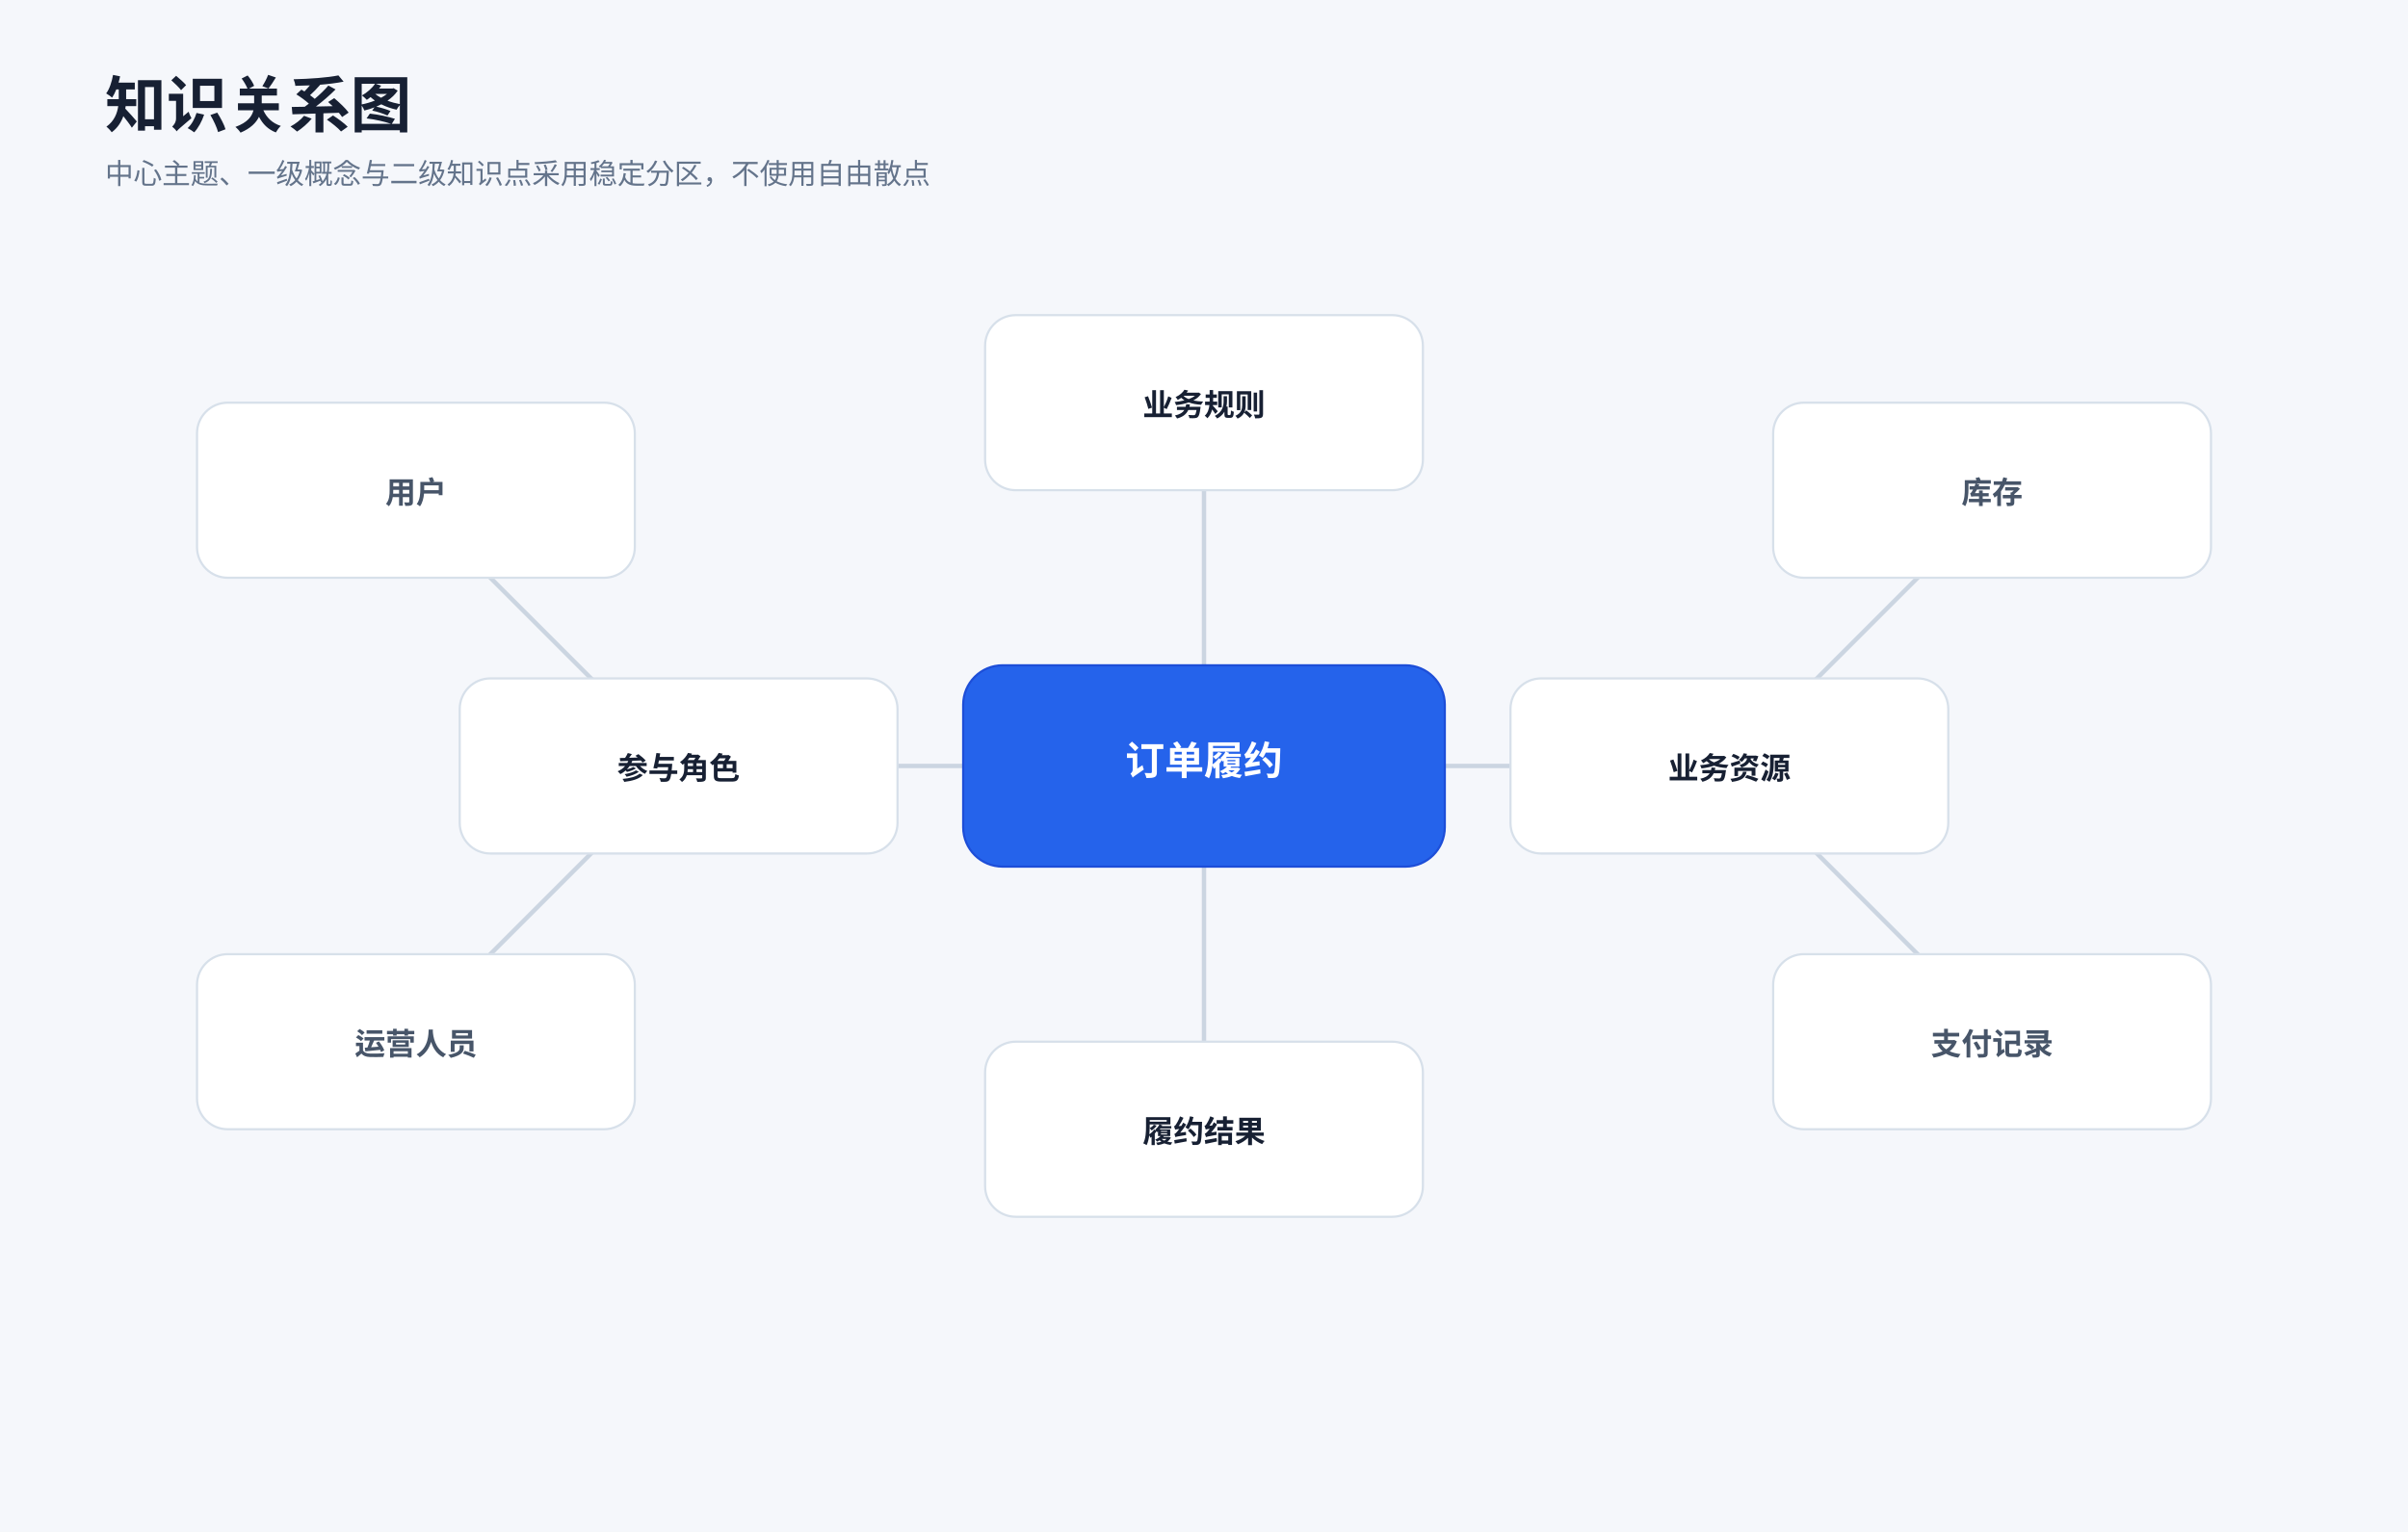
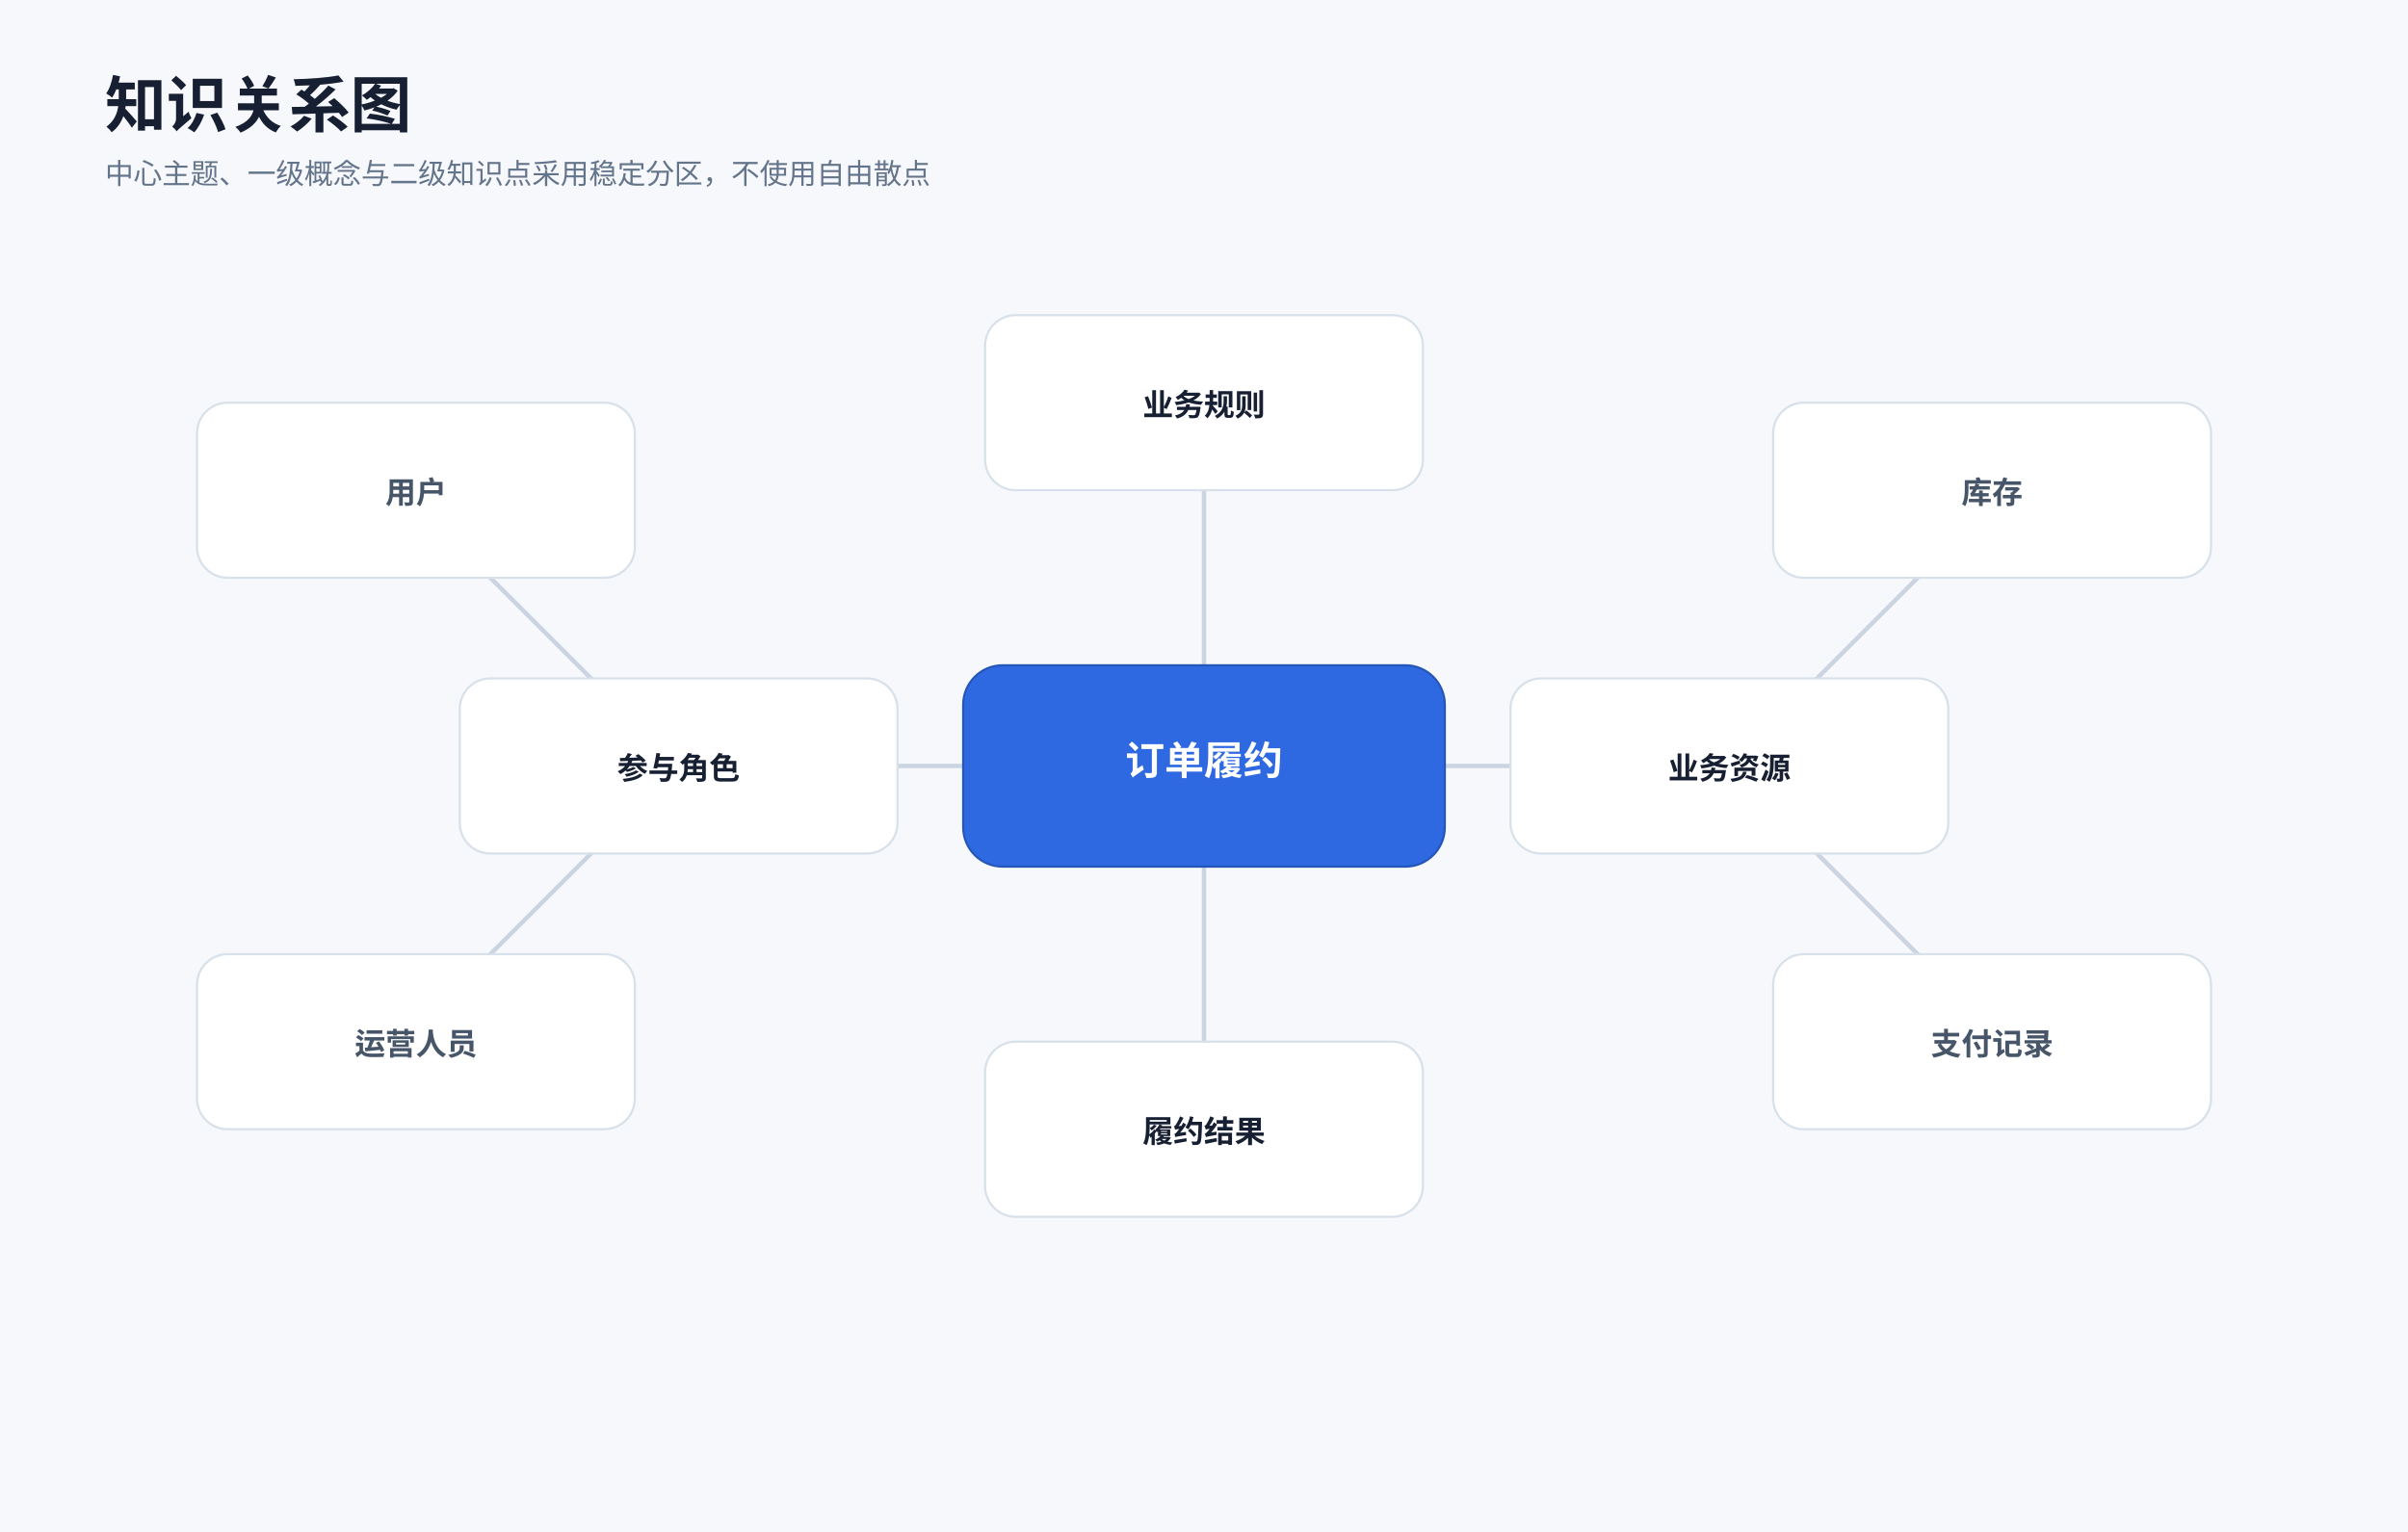
<svg xmlns="http://www.w3.org/2000/svg" width="1100" height="700" viewBox="0 0 1100 700" role="img" aria-labelledby="title desc" font-family="Inter, Noto Sans SC, Microsoft YaHei, Arial, sans-serif">
-   <rect width="1100" height="700" fill="#F5F7FB" />
+   <rect width="1100" height="700" fill="#F6F8FB" />
  <text x="48" y="58" font-size="28" font-weight="700" fill="#172033">知识关系图</text>
  <text x="48" y="84" font-size="13" fill="#64748B">中心主题、一级概念与二级知识点采用稳定分区，不使用自由散点</text>
  <g stroke="#CBD5E1" stroke-width="2" fill="none">
    <path d="M550 350H310" />
    <path d="M550 350H790" />
    <path d="M550 350V190" />
    <path d="M550 350V510" />
    <path d="M310 350L190 230" />
    <path d="M310 350L190 470" />
    <path d="M790 350L910 230" />
    <path d="M790 350L910 470" />
  </g>
-   <rect id="knowledge-center" data-role="node" x="440" y="304" width="220" height="92" rx="18" fill="#2563EB" stroke="#1D4ED8" />
-   <g fill="#FFFFFF" stroke="#D7E0EA">
+   <rect id="knowledge-center" data-role="node" x="440" y="304" width="220" height="92" rx="18" fill="#2E69E1" stroke="#2656B8" />
+   <g fill="#FFFFFF" stroke="#D8E1EA">
    <rect id="knowledge-role" data-role="node" x="210" y="310" width="200" height="80" rx="14" />
    <rect id="knowledge-resource" data-role="node" x="690" y="310" width="200" height="80" rx="14" />
    <rect id="knowledge-rule" data-role="node" x="450" y="144" width="200" height="80" rx="14" />
    <rect id="knowledge-result" data-role="node" x="450" y="476" width="200" height="80" rx="14" />
    <rect id="knowledge-user" data-role="node" x="90" y="184" width="200" height="80" rx="14" />
    <rect id="knowledge-operator" data-role="node" x="90" y="436" width="200" height="80" rx="14" />
    <rect id="knowledge-stock" data-role="node" x="810" y="184" width="200" height="80" rx="14" />
    <rect id="knowledge-payment" data-role="node" x="810" y="436" width="200" height="80" rx="14" />
  </g>
  <g font-size="14" font-weight="600" text-anchor="middle">
    <text x="550" y="354" fill="#FFFFFF" font-size="18">订单履约</text>
    <text x="310" y="356" fill="#172033">参与角色</text>
    <text x="790" y="356" fill="#172033">业务资源</text>
    <text x="550" y="190" fill="#172033">业务规则</text>
    <text x="550" y="522" fill="#172033">履约结果</text>
    <text x="190" y="230" fill="#475569">用户</text>
    <text x="190" y="482" fill="#475569">运营人员</text>
    <text x="910" y="230" fill="#475569">库存</text>
    <text x="910" y="482" fill="#475569">支付记录</text>
  </g>
</svg>
